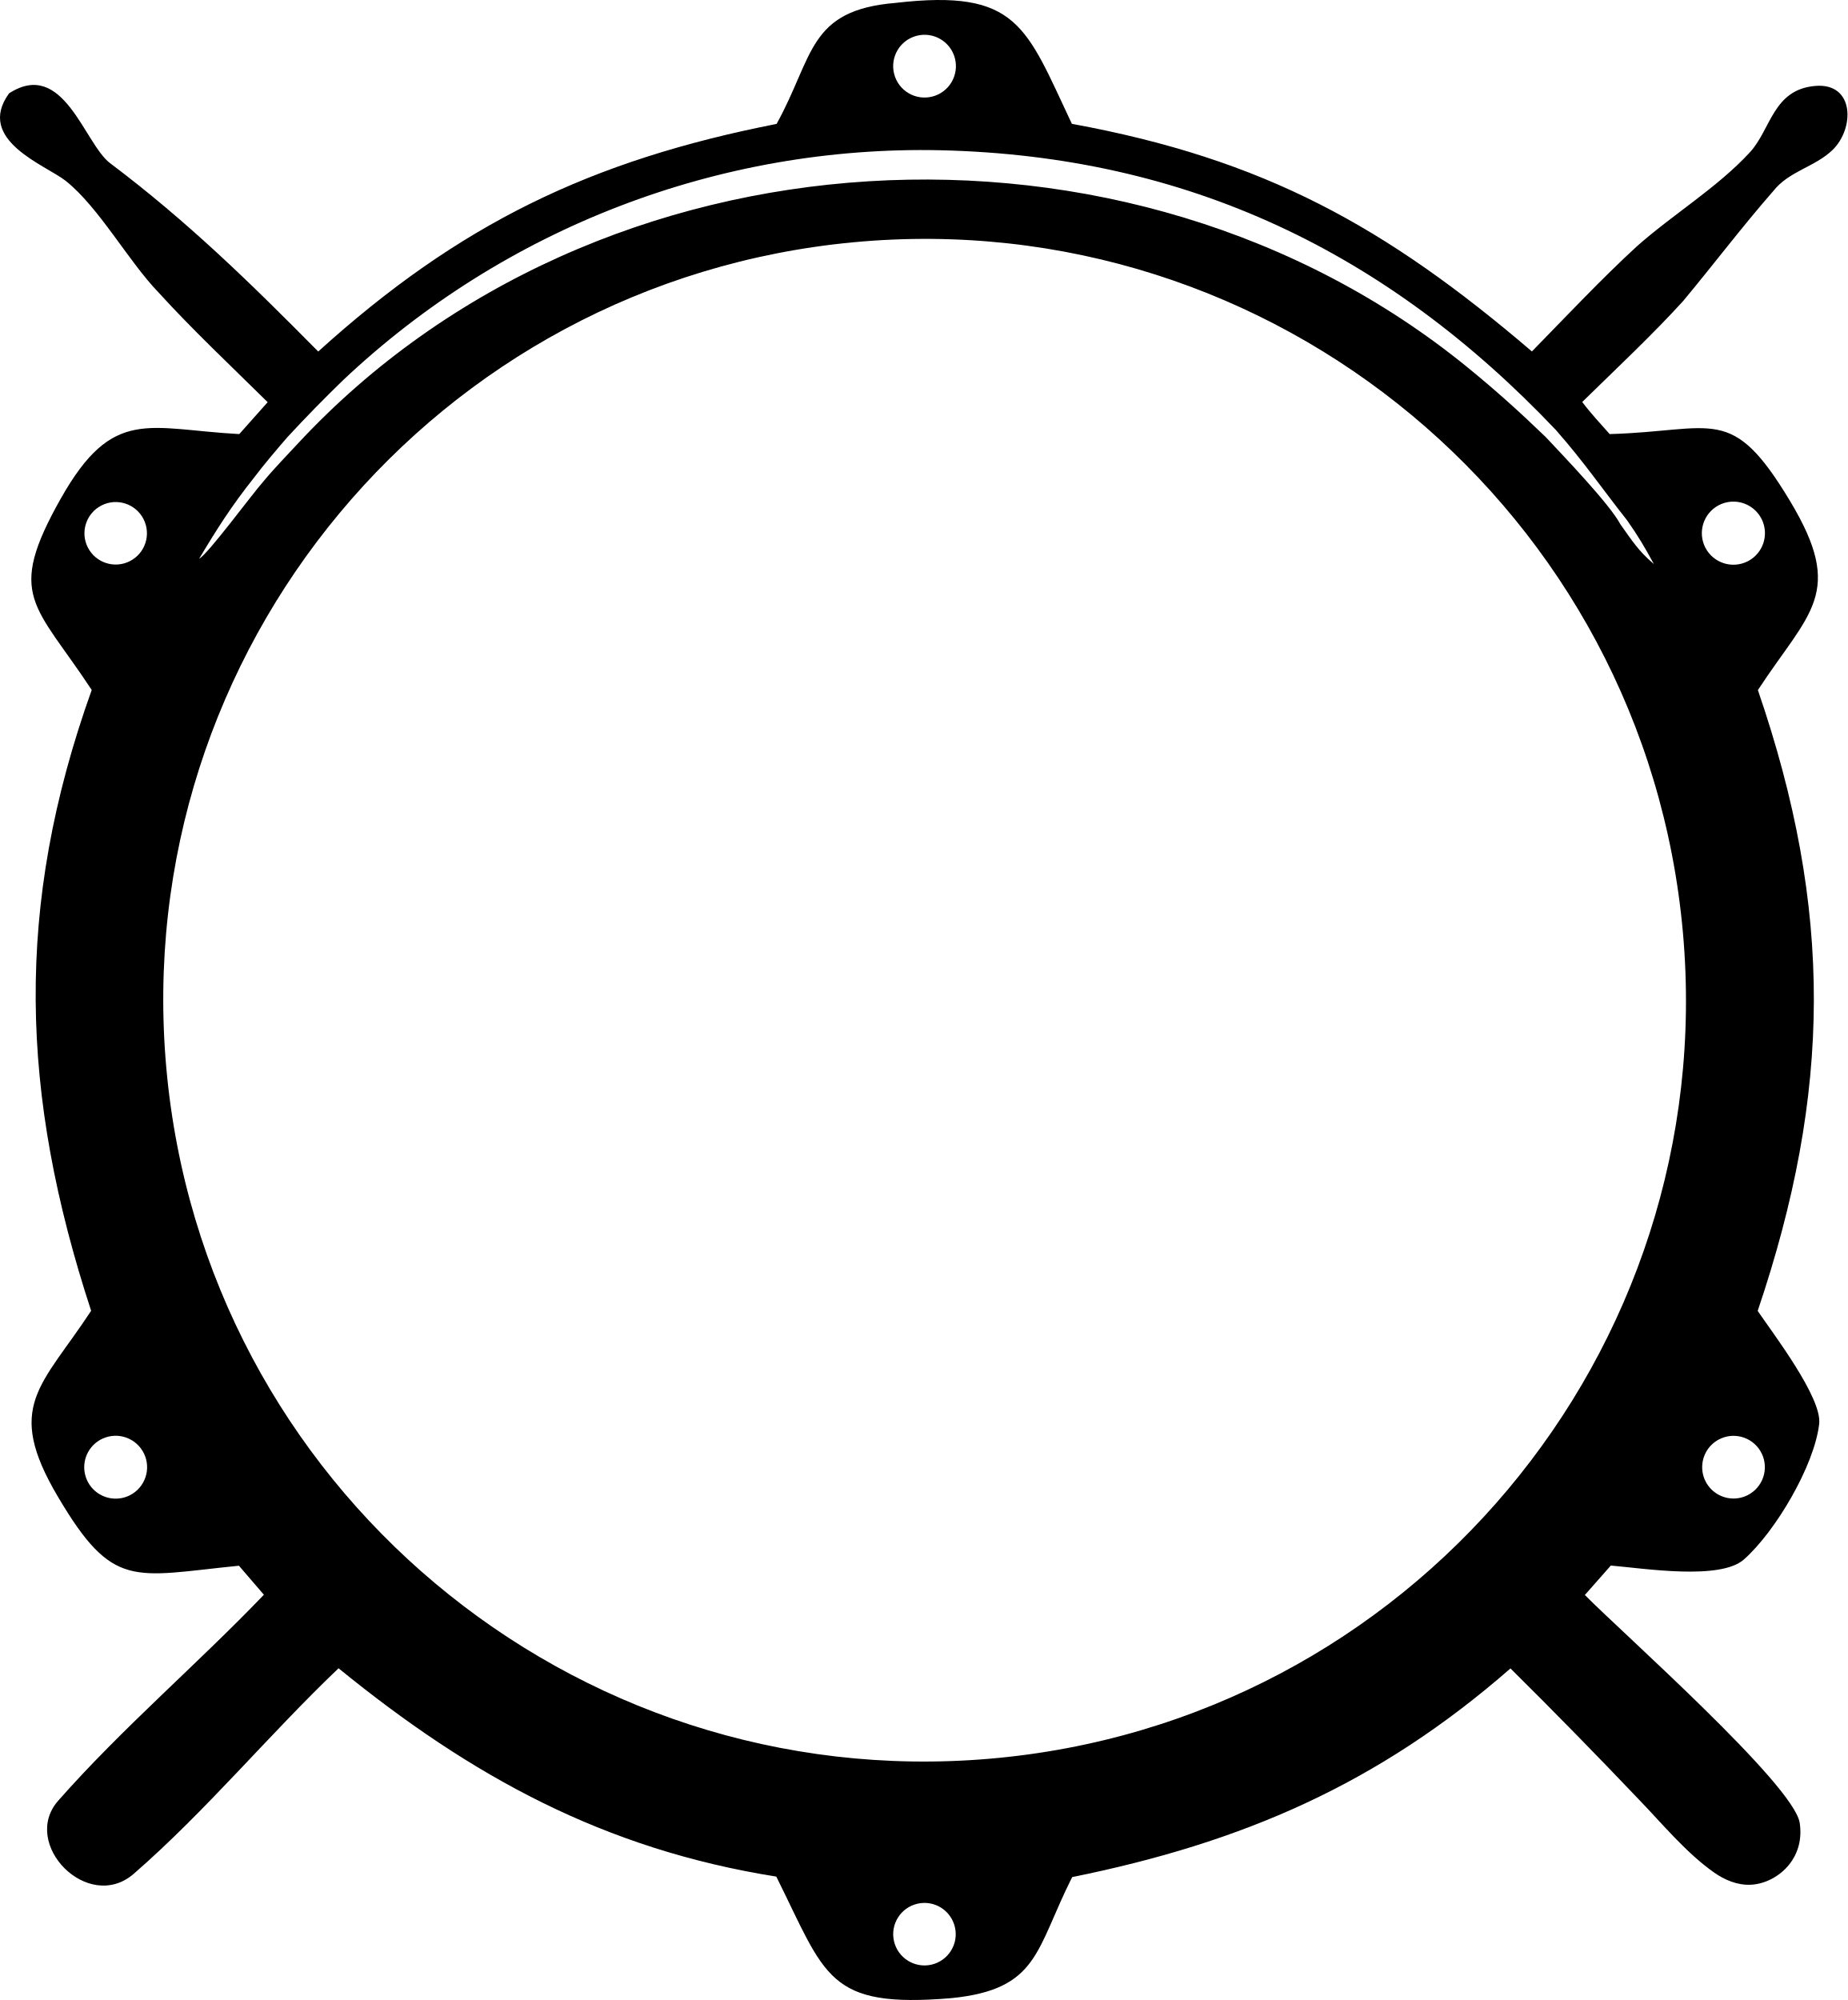
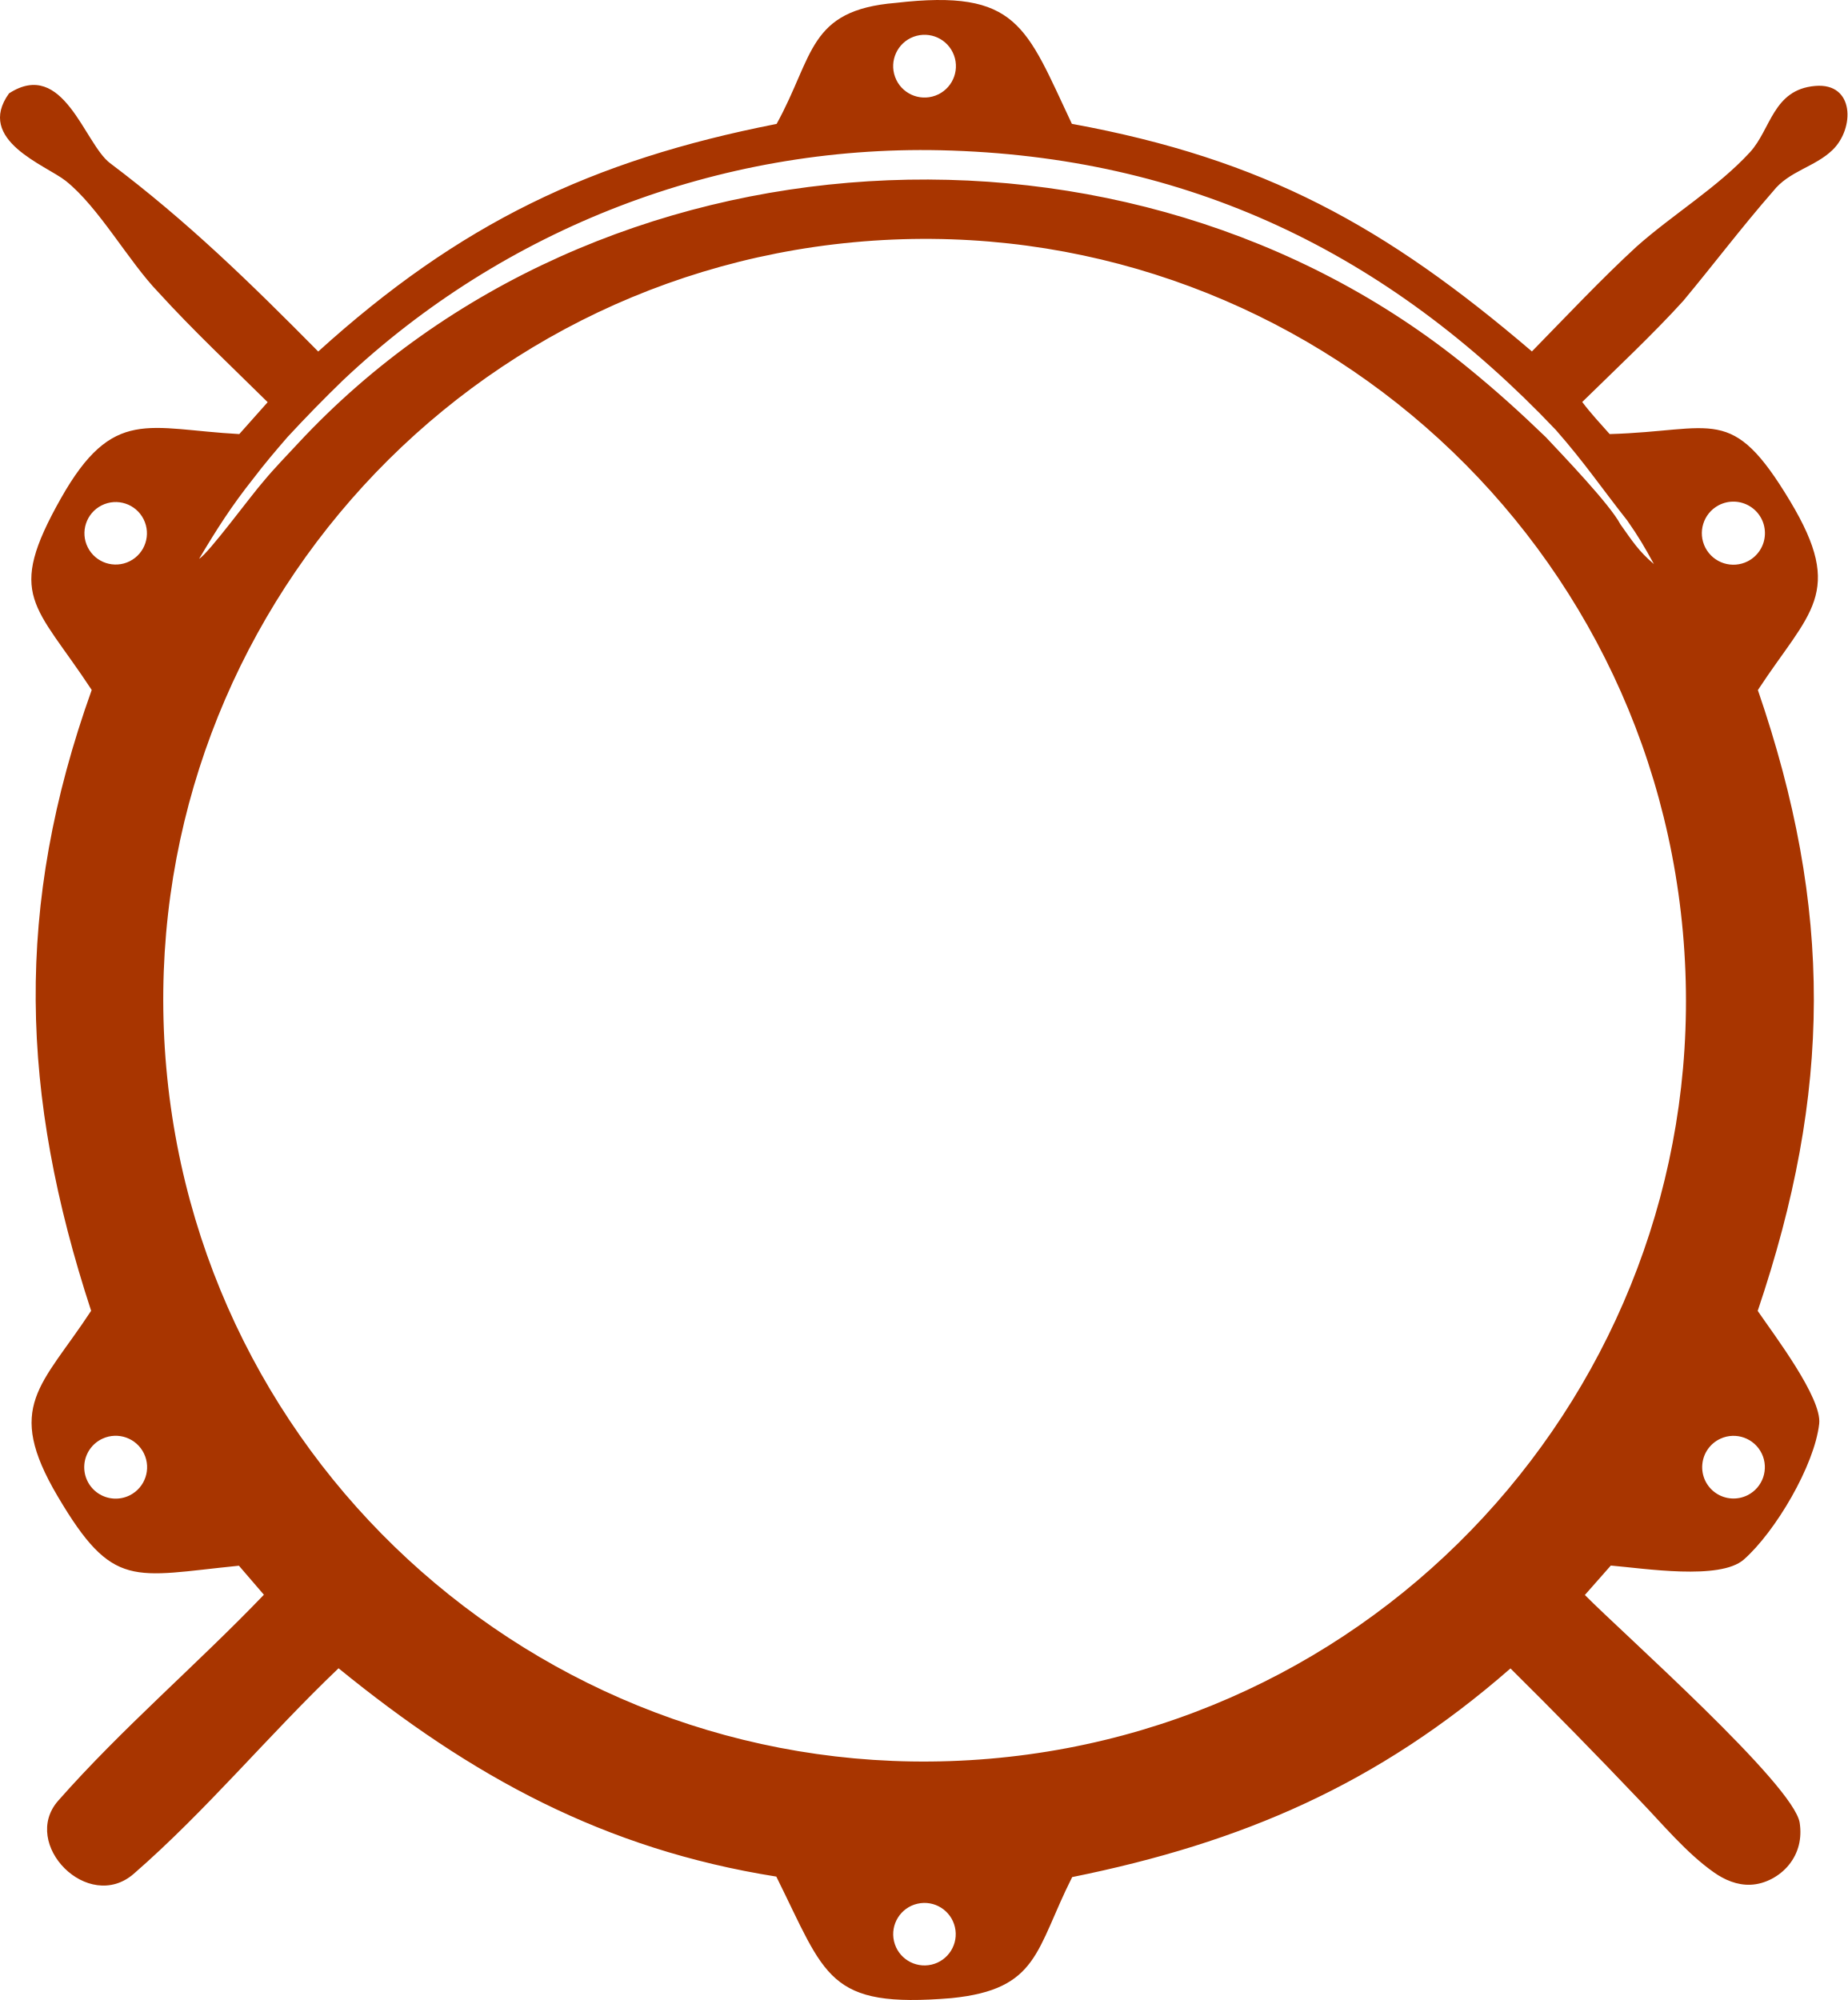
<svg xmlns="http://www.w3.org/2000/svg" width="1284" height="1390" viewBox="0 0 1284 1390" fill="none">
-   <path d="M622.545 2.003C707.595 -7.849 712.982 18.407 744.955 86.065C878.748 110.583 963.025 157.392 1064.68 244.254C1087.68 220.738 1113.4 193.423 1137.48 171.329C1162.31 149.227 1193.81 130.218 1216.23 105.789C1230.87 89.838 1232.18 62.279 1261.53 59.724C1289.03 57.328 1289.08 89.33 1273.57 104.271C1261.2 116.193 1243.35 118.793 1232.28 132.949C1210.61 157.723 1190.91 183.852 1169.85 209.134C1149.31 231.833 1121.81 257.674 1099.65 279.38C1105.39 287.034 1112.32 294.494 1118.72 301.687C1191.71 299.619 1203.23 280.228 1244.08 348.222C1282.71 412.472 1257.43 425.127 1221.73 479.607C1274.16 632.181 1273.08 758.865 1221.59 911.076C1232.91 927.638 1266.36 971.507 1264.34 989.526C1261.06 1018.58 1233.84 1064.62 1211.97 1083.87C1195.38 1098.49 1142.52 1090 1119.52 1088.06L1101.48 1108.52C1127.62 1135.02 1246.7 1240.35 1250.78 1266.85C1252.42 1277.5 1250.08 1287.72 1243.24 1296.15C1236.87 1303.99 1226.7 1309.52 1216.53 1309.9C1207.35 1310.25 1198.64 1306.57 1191.26 1301.37C1171.91 1287.79 1155.33 1267.53 1138.93 1250.57C1109.68 1219.79 1079.95 1189.45 1049.78 1159.56C957.614 1240.07 863.429 1280.62 745.166 1304.58C719.634 1355.15 722.094 1382.58 661.193 1388.71C574.902 1395.9 574.083 1373.68 539.533 1304.23C419.841 1285.21 327.717 1234.74 235.289 1159.45C186.943 1205.53 143.306 1258.49 92.969 1302.28C61.254 1329.85 14.01 1281.53 40.454 1251.48C84.701 1201.26 136.864 1156.87 183.406 1108.35L166.05 1088.17C92.29 1095.57 78.587 1105.19 40.08 1039.94C2.977 977.077 28.883 963.549 63.339 910.994C14.08 760.635 9.7 630.413 63.737 479.529C24.339 419.592 3.797 414.61 42.282 346.44C78.541 282.223 102.971 298.272 166.307 301.687L186.03 279.518C160.873 254.66 133.96 229.397 110.185 203.26C89.245 181.594 68.75 144.028 45.654 125.686C31.975 114.834 -17.26 97.467 6.28 64.894C44.132 40.359 58.654 99.966 76.456 113.359C130.306 153.886 174.014 196.606 221.165 244.31C319.331 155.383 410.799 111.447 539.744 86.114C565.791 38.965 561.387 7.048 622.545 2.003ZM687.545 1222.34C979.585 1197.44 1195.73 939.927 1169.62 648.019C1143.52 356.111 885.096 141.039 593.289 168.366C303.193 195.531 89.643 452.1 115.596 742.291C141.549 1032.48 397.237 1247.08 687.545 1222.34ZM1074.33 303.809C1086.28 316.574 1118.84 350.454 1126.14 364.332C1134.18 375.61 1138.72 382.948 1149.47 392.033C1142.85 379.941 1138.89 373.12 1130.9 361.704C1112.75 338.71 1101.41 321.725 1081.34 298.853C964.22 175.364 825.437 108.398 653.675 104.425C499.62 101.029 350.437 158.451 238.404 264.256C225.17 277.068 212.311 290.245 199.803 303.769C191.253 313.658 183.992 322.186 176.052 332.607C160.99 351.579 150.801 367.546 138.387 388.356C145.016 384.576 174.74 343.922 183.523 334.057C190.504 325.613 199.732 316.155 207.298 307.971C415.32 84.43 785.009 63.788 1019.92 255.306C1039.53 271.283 1056.23 286.331 1074.33 303.809ZM1214.64 390.11C1221.66 386.541 1226.26 379.458 1226.61 371.572C1226.98 363.685 1223.09 356.212 1216.39 352.003C1209.72 347.794 1201.29 347.501 1194.33 351.234C1183.77 356.917 1179.71 370.054 1185.26 380.702C1190.84 391.349 1203.91 395.544 1214.64 390.11ZM90.276 1039.2C100.886 1033.82 105.243 1020.93 100.066 1010.21C94.89 999.495 82.101 994.888 71.279 999.853C64.088 1003.15 59.24 1010.07 58.607 1017.96C57.975 1025.84 61.652 1033.45 68.211 1037.85C74.793 1042.26 83.225 1042.77 90.276 1039.2ZM650.044 66.47C661.381 62.324 667.19 49.765 663.02 38.445C658.851 27.123 646.273 21.34 634.959 25.542C623.693 29.73 617.931 42.247 622.1 53.529C626.246 64.811 638.754 70.599 650.044 66.47ZM70.6 351.265C59.896 356.682 55.609 369.738 61.02 380.435C66.431 391.134 79.478 395.43 90.182 390.033C100.91 384.63 105.196 371.555 99.785 360.842C94.375 350.129 81.305 345.84 70.6 351.265ZM637.653 1323.08C625.941 1325.75 618.633 1337.42 621.327 1349.13C624.021 1360.82 635.709 1368.12 647.397 1365.43C659.085 1362.71 666.37 1351.07 663.676 1339.39C660.983 1327.7 649.341 1320.39 637.653 1323.08ZM1214.54 1039.17C1225.18 1033.85 1229.58 1020.98 1224.43 1010.26C1219.28 999.544 1206.49 994.932 1195.69 999.9C1188.54 1003.19 1183.72 1010.07 1183.09 1017.92C1182.43 1025.76 1186.08 1033.34 1192.6 1037.74C1199.11 1042.15 1207.52 1042.69 1214.54 1039.17Z" fill="black" />
+   <path d="M622.545 2.003C707.595 -7.849 712.982 18.407 744.955 86.065C878.748 110.583 963.025 157.392 1064.68 244.254C1087.68 220.738 1113.4 193.423 1137.48 171.329C1162.31 149.227 1193.81 130.218 1216.23 105.789C1230.87 89.838 1232.18 62.279 1261.53 59.724C1289.03 57.328 1289.08 89.33 1273.57 104.271C1261.2 116.193 1243.35 118.793 1232.28 132.949C1210.61 157.723 1190.91 183.852 1169.85 209.134C1149.31 231.833 1121.81 257.674 1099.65 279.38C1105.39 287.034 1112.32 294.494 1118.72 301.687C1191.71 299.619 1203.23 280.228 1244.08 348.222C1282.71 412.472 1257.43 425.127 1221.73 479.607C1274.16 632.181 1273.08 758.865 1221.59 911.076C1232.91 927.638 1266.36 971.507 1264.34 989.526C1261.06 1018.58 1233.84 1064.62 1211.97 1083.87C1195.38 1098.49 1142.52 1090 1119.52 1088.06L1101.48 1108.52C1127.62 1135.02 1246.7 1240.35 1250.78 1266.85C1252.42 1277.5 1250.08 1287.72 1243.24 1296.15C1236.87 1303.99 1226.7 1309.52 1216.53 1309.9C1207.35 1310.25 1198.64 1306.57 1191.26 1301.37C1171.91 1287.79 1155.33 1267.53 1138.93 1250.57C1109.68 1219.79 1079.95 1189.45 1049.78 1159.56C957.614 1240.07 863.429 1280.62 745.166 1304.58C719.634 1355.15 722.094 1382.58 661.193 1388.71C574.902 1395.9 574.083 1373.68 539.533 1304.23C419.841 1285.21 327.717 1234.74 235.289 1159.45C186.943 1205.53 143.306 1258.49 92.969 1302.28C61.254 1329.85 14.01 1281.53 40.454 1251.48C84.701 1201.26 136.864 1156.87 183.406 1108.35L166.05 1088.17C92.29 1095.57 78.587 1105.19 40.08 1039.94C2.977 977.077 28.883 963.549 63.339 910.994C14.08 760.635 9.7 630.413 63.737 479.529C24.339 419.592 3.797 414.61 42.282 346.44C78.541 282.223 102.971 298.272 166.307 301.687L186.03 279.518C160.873 254.66 133.96 229.397 110.185 203.26C89.245 181.594 68.75 144.028 45.654 125.686C31.975 114.834 -17.26 97.467 6.28 64.894C44.132 40.359 58.654 99.966 76.456 113.359C130.306 153.886 174.014 196.606 221.165 244.31C319.331 155.383 410.799 111.447 539.744 86.114C565.791 38.965 561.387 7.048 622.545 2.003ZM687.545 1222.34C979.585 1197.44 1195.73 939.927 1169.62 648.019C1143.52 356.111 885.096 141.039 593.289 168.366C303.193 195.531 89.643 452.1 115.596 742.291C141.549 1032.48 397.237 1247.08 687.545 1222.34ZM1074.33 303.809C1086.28 316.574 1118.84 350.454 1126.14 364.332C1134.18 375.61 1138.72 382.948 1149.47 392.033C1142.85 379.941 1138.89 373.12 1130.9 361.704C1112.75 338.71 1101.41 321.725 1081.34 298.853C964.22 175.364 825.437 108.398 653.675 104.425C499.62 101.029 350.437 158.451 238.404 264.256C225.17 277.068 212.311 290.245 199.803 303.769C191.253 313.658 183.992 322.186 176.052 332.607C160.99 351.579 150.801 367.546 138.387 388.356C145.016 384.576 174.74 343.922 183.523 334.057C190.504 325.613 199.732 316.155 207.298 307.971C415.32 84.43 785.009 63.788 1019.92 255.306C1039.53 271.283 1056.23 286.331 1074.33 303.809ZM1214.64 390.11C1221.66 386.541 1226.26 379.458 1226.61 371.572C1226.98 363.685 1223.09 356.212 1216.39 352.003C1209.72 347.794 1201.29 347.501 1194.33 351.234C1183.77 356.917 1179.71 370.054 1185.26 380.702C1190.84 391.349 1203.91 395.544 1214.64 390.11ZM90.276 1039.2C100.886 1033.82 105.243 1020.93 100.066 1010.21C94.89 999.495 82.101 994.888 71.279 999.853C64.088 1003.15 59.24 1010.07 58.607 1017.96C57.975 1025.84 61.652 1033.45 68.211 1037.85C74.793 1042.26 83.225 1042.77 90.276 1039.2ZM650.044 66.47C661.381 62.324 667.19 49.765 663.02 38.445C658.851 27.123 646.273 21.34 634.959 25.542C623.693 29.73 617.931 42.247 622.1 53.529C626.246 64.811 638.754 70.599 650.044 66.47ZM70.6 351.265C59.896 356.682 55.609 369.738 61.02 380.435C66.431 391.134 79.478 395.43 90.182 390.033C100.91 384.63 105.196 371.555 99.785 360.842C94.375 350.129 81.305 345.84 70.6 351.265ZM637.653 1323.08C625.941 1325.75 618.633 1337.42 621.327 1349.13C624.021 1360.82 635.709 1368.12 647.397 1365.43C659.085 1362.71 666.37 1351.07 663.676 1339.39C660.983 1327.7 649.341 1320.39 637.653 1323.08ZM1214.54 1039.17C1225.18 1033.85 1229.58 1020.98 1224.43 1010.26C1219.28 999.544 1206.49 994.932 1195.69 999.9C1188.54 1003.19 1183.72 1010.07 1183.09 1017.92C1182.43 1025.76 1186.08 1033.34 1192.6 1037.74C1199.11 1042.15 1207.52 1042.69 1214.54 1039.17Z" fill="#A83500" />
</svg>
